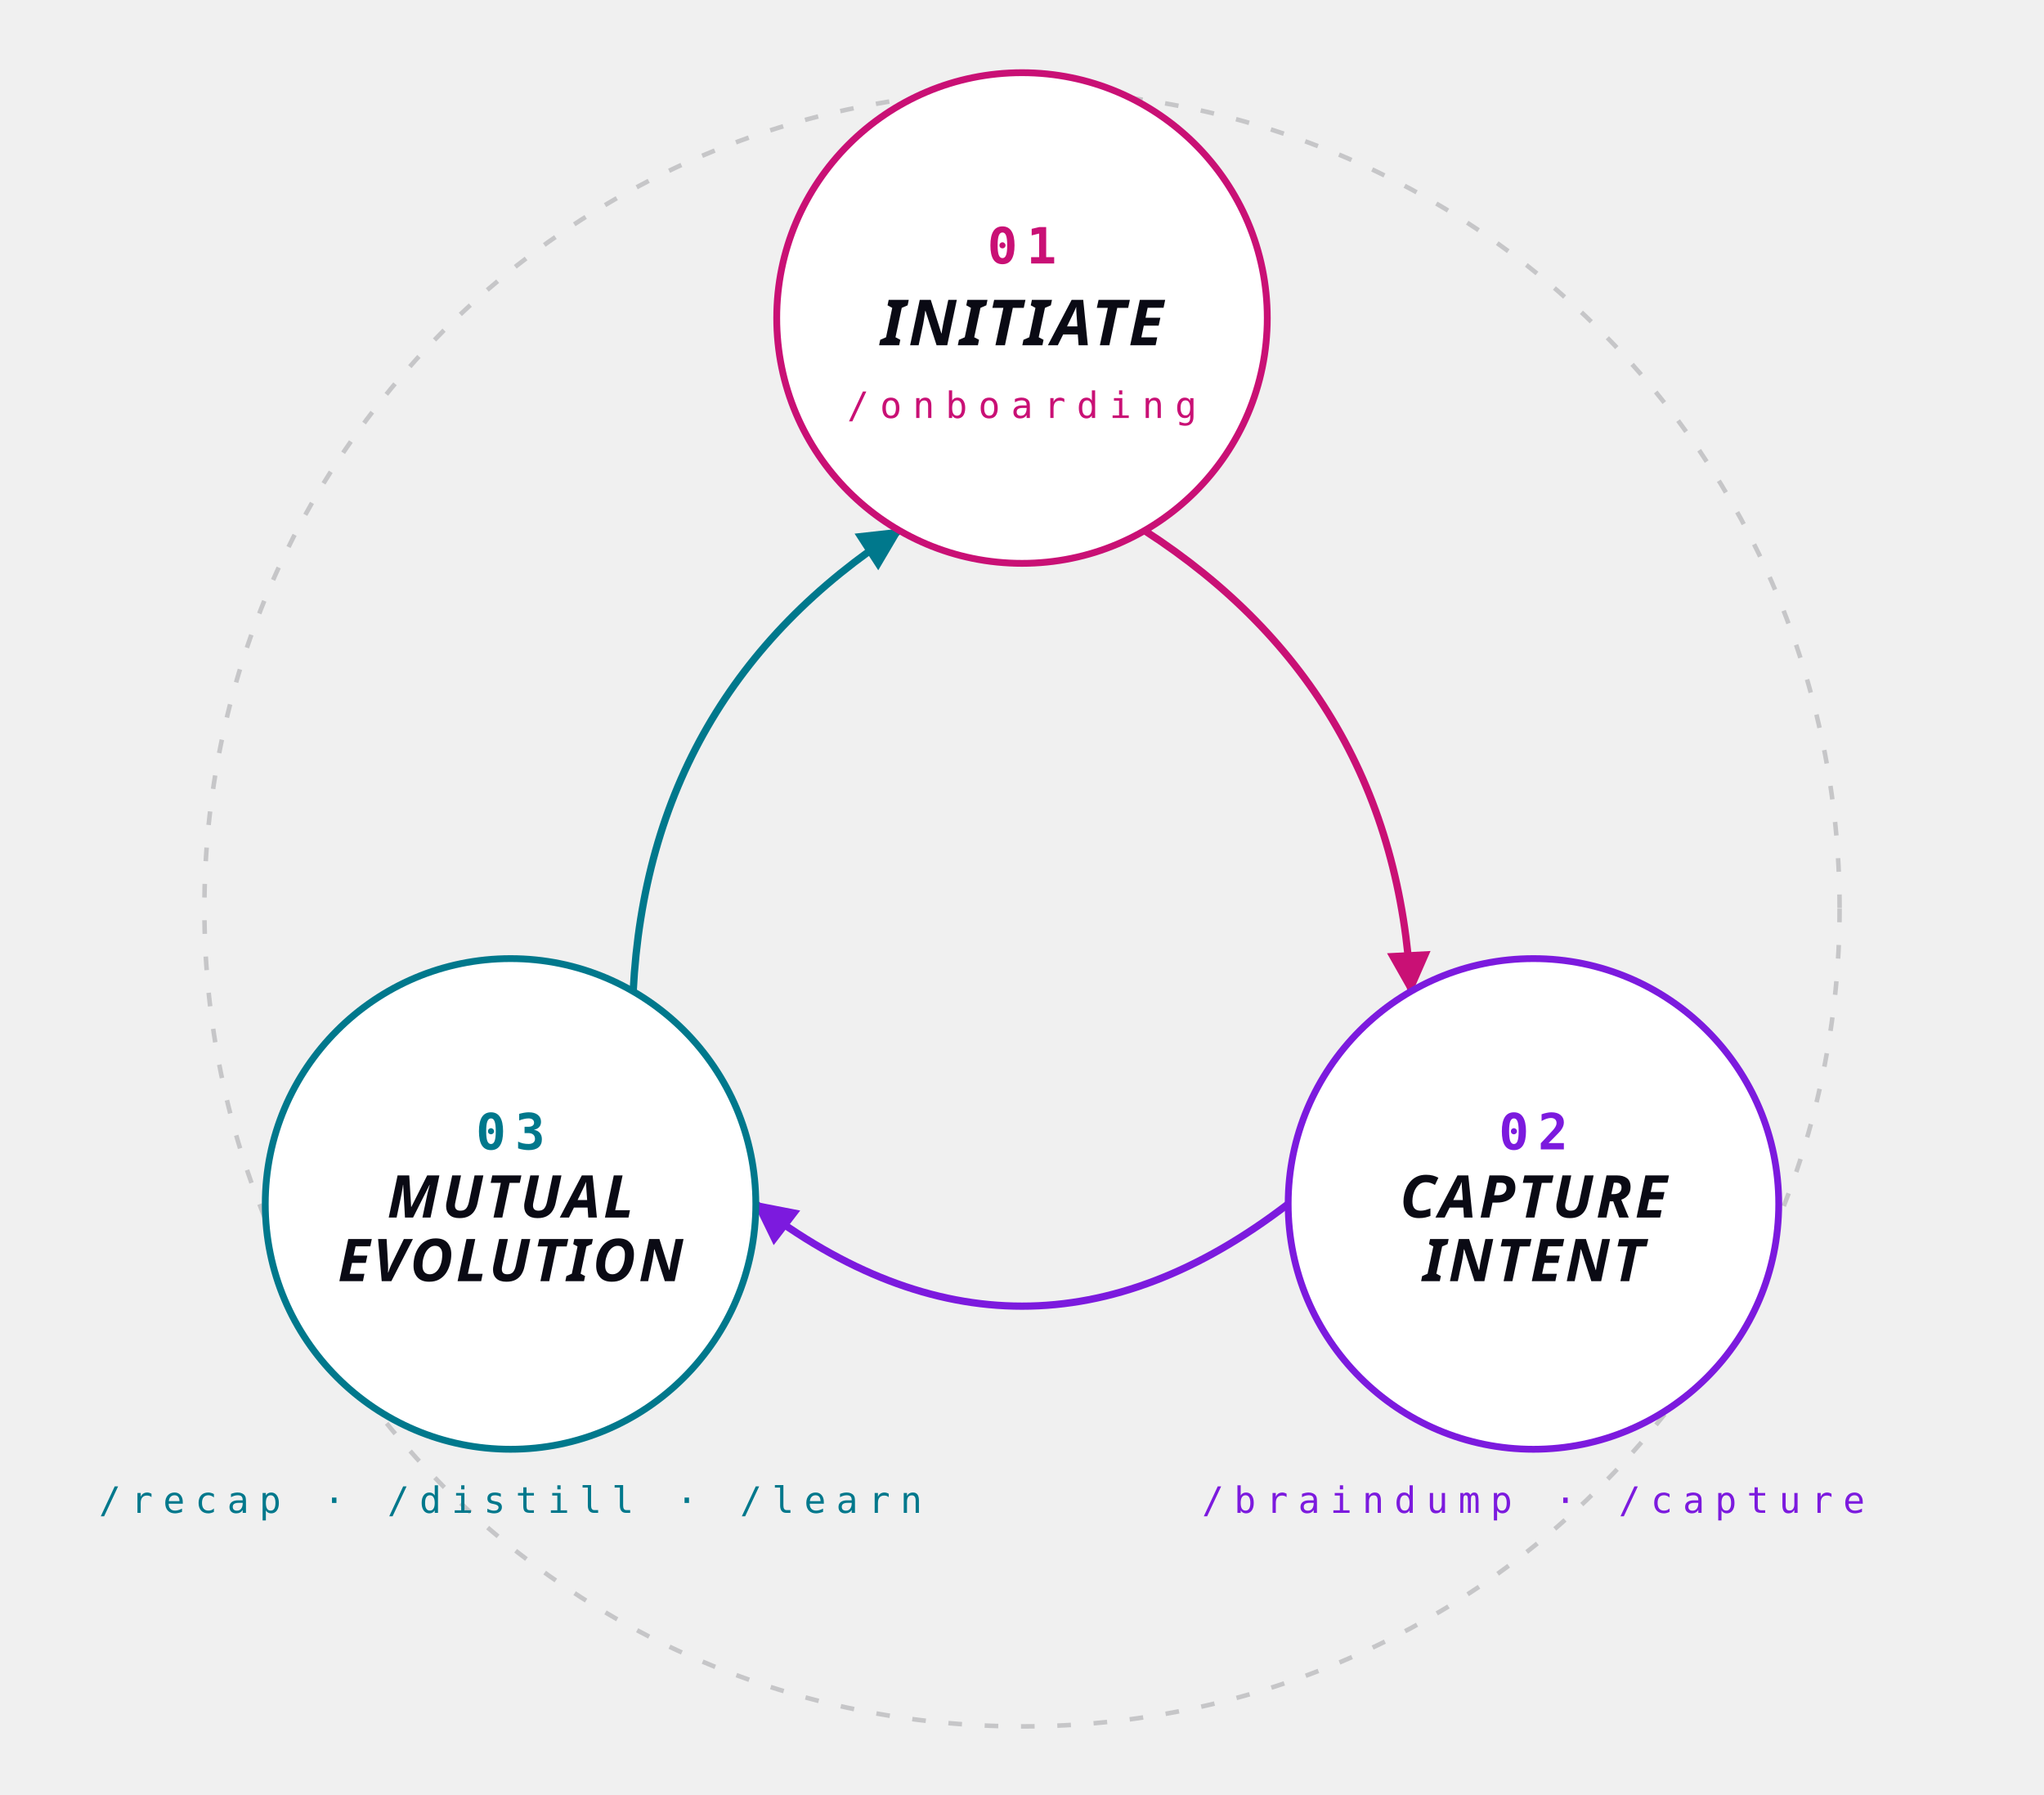
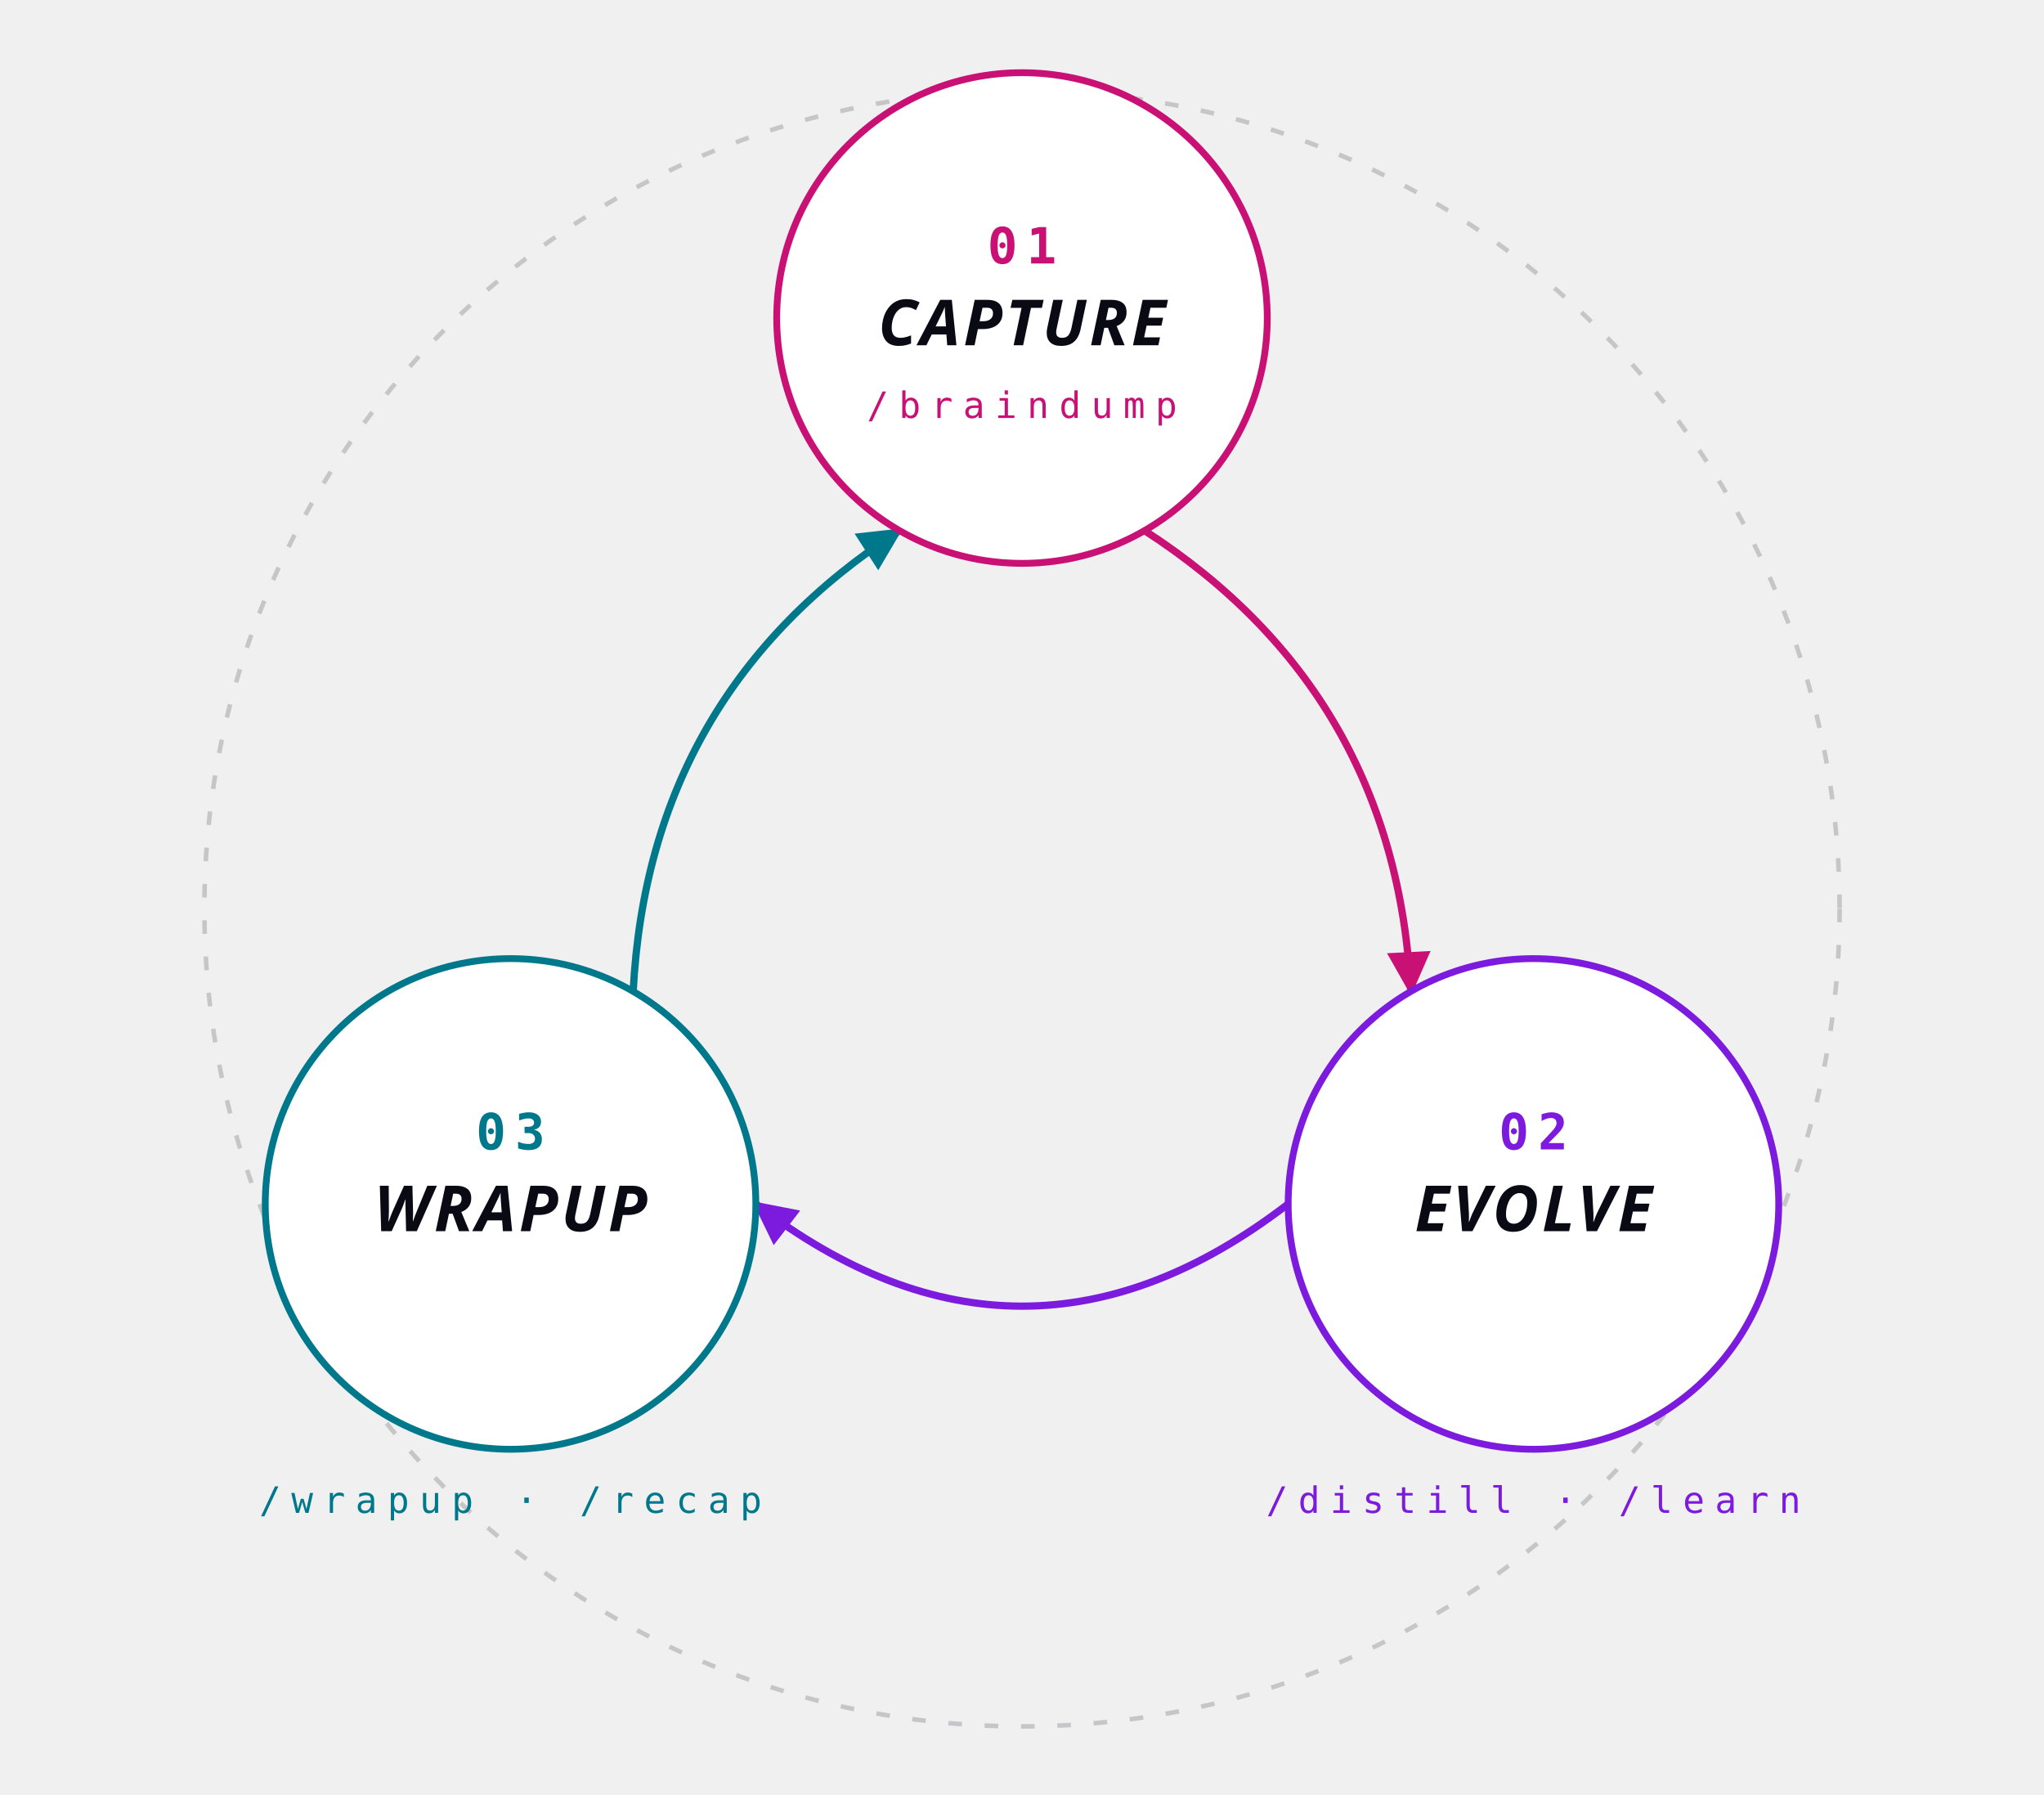
<svg xmlns="http://www.w3.org/2000/svg" viewBox="-225 -200 450 395" width="450" height="395" role="img" aria-labelledby="title desc" font-family="'Chakra Petch', 'Inter', ui-sans-serif, system-ui, sans-serif">
  <style>
    .text-strong { fill: #0a0a14; }
    .text-soft   { fill: rgba(10,10,20,0.82); }
    .text-fade   { fill: rgba(10,10,20,0.55); }
    .text-mute   { fill: rgba(10,10,20,0.40); }

    .leg { animation: leg-pulse 4.5s linear infinite; }
    .leg-2 { animation-delay: 1.5s; }
    .leg-3 { animation-delay: 3s; }
    @keyframes leg-pulse {
      0%, 33%, 100% { opacity: 0.55; }
      10%           { opacity: 1; }
    }

    .ring-orbit { animation: ring-orbit-spin 90s linear infinite; transform-origin: 0 0; }
    @keyframes ring-orbit-spin { to { transform: rotate(360deg); } }

    @media (prefers-reduced-motion: reduce) {
      .leg, .ring-orbit { animation: none; opacity: 0.55; }
    }
  </style>
  <defs>
    <marker id="ah-1" viewBox="0 0 10 10" refX="9" refY="5" markerWidth="6" markerHeight="6" orient="auto-start-reverse">
      <path d="M 0 0 L 10 5 L 0 10 z" fill="#c91075" />
    </marker>
    <marker id="ah-2" viewBox="0 0 10 10" refX="9" refY="5" markerWidth="6" markerHeight="6" orient="auto-start-reverse">
      <path d="M 0 0 L 10 5 L 0 10 z" fill="#7c1ade" />
    </marker>
    <marker id="ah-3" viewBox="0 0 10 10" refX="9" refY="5" markerWidth="6" markerHeight="6" orient="auto-start-reverse">
      <path d="M 0 0 L 10 5 L 0 10 z" fill="#00788c" />
    </marker>
  </defs>
  <circle class="ring-orbit" cx="0" cy="0" r="180" fill="none" stroke="rgba(10,10,20,0.18)" stroke-width="1" stroke-dasharray="3 5" />
  <g class="leg">
    <path d="M 27 -83.2 Q 82.2 -47.5 85.6 18.2" fill="none" stroke="#c91075" stroke-width="1.6" marker-end="url(#ah-1)" />
  </g>
  <g class="leg leg-2">
    <path d="M 58.6 65 Q 0 110 -58.6 65" fill="none" stroke="#7c1ade" stroke-width="1.6" marker-end="url(#ah-2)" />
  </g>
  <g class="leg leg-3">
    <path d="M -85.6 18.2 Q -82.2 -47.5 -27 -83.2" fill="none" stroke="#00788c" stroke-width="1.6" marker-end="url(#ah-3)" />
  </g>
  <g transform="translate(0,-130)">
    <circle cx="0" cy="0" r="54" fill="#ffffff" stroke="#c91075" stroke-width="1.5" />
    <text x="0" y="-12" text-anchor="middle" font-family="'JetBrains Mono', monospace" font-size="11" font-weight="700" fill="#c91075" letter-spacing="0.18em">01</text>
-     <text x="0" y="6" text-anchor="middle" font-family="'Chakra Petch', sans-serif" font-style="italic" font-weight="700" font-size="14" letter-spacing="0.05em" class="text-strong">INITIATE</text>
-     <text x="0" y="22" text-anchor="middle" font-family="'JetBrains Mono', monospace" font-size="8" letter-spacing="0.30em" fill="#c91075">/onboarding</text>
+     <text x="0" y="6" text-anchor="middle" font-family="'Chakra Petch', sans-serif" font-style="italic" font-weight="700" font-size="14" letter-spacing="0.05em" class="text-strong">CAPTURE</text>
+     <text x="0" y="22" text-anchor="middle" font-family="'JetBrains Mono', monospace" font-size="8" letter-spacing="0.28em" fill="#c91075">/braindump</text>
  </g>
  <g transform="translate(112.6,65)">
    <circle cx="0" cy="0" r="54" fill="#ffffff" stroke="#7c1ade" stroke-width="1.5" />
    <text x="0" y="-12" text-anchor="middle" font-family="'JetBrains Mono', monospace" font-size="11" font-weight="700" fill="#7c1ade" letter-spacing="0.18em">02</text>
-     <text x="0" y="3" text-anchor="middle" font-family="'Chakra Petch', sans-serif" font-style="italic" font-weight="700" font-size="13" letter-spacing="0.05em" class="text-strong">CAPTURE</text>
-     <text x="0" y="17" text-anchor="middle" font-family="'Chakra Petch', sans-serif" font-style="italic" font-weight="700" font-size="13" letter-spacing="0.05em" class="text-strong">INTENT</text>
-     <text x="0" y="68" text-anchor="middle" font-family="'JetBrains Mono', monospace" font-size="8" letter-spacing="0.28em" fill="#7c1ade">/braindump · /capture</text>
+     <text x="0" y="6" text-anchor="middle" font-family="'Chakra Petch', sans-serif" font-style="italic" font-weight="700" font-size="14" letter-spacing="0.05em" class="text-strong">EVOLVE</text>
+     <text x="0" y="68" text-anchor="middle" font-family="'JetBrains Mono', monospace" font-size="8" letter-spacing="0.28em" fill="#7c1ade">/distill · /learn</text>
  </g>
  <g transform="translate(-112.6,65)">
    <circle cx="0" cy="0" r="54" fill="#ffffff" stroke="#00788c" stroke-width="1.5" />
    <text x="0" y="-12" text-anchor="middle" font-family="'JetBrains Mono', monospace" font-size="11" font-weight="700" fill="#00788c" letter-spacing="0.18em">03</text>
-     <text x="0" y="3" text-anchor="middle" font-family="'Chakra Petch', sans-serif" font-style="italic" font-weight="700" font-size="13" letter-spacing="0.05em" class="text-strong">MUTUAL</text>
-     <text x="0" y="17" text-anchor="middle" font-family="'Chakra Petch', sans-serif" font-style="italic" font-weight="700" font-size="13" letter-spacing="0.05em" class="text-strong">EVOLUTION</text>
-     <text x="0" y="68" text-anchor="middle" font-family="'JetBrains Mono', monospace" font-size="8" letter-spacing="0.28em" fill="#00788c">/recap · /distill · /learn</text>
+     <text x="0" y="6" text-anchor="middle" font-family="'Chakra Petch', sans-serif" font-style="italic" font-weight="700" font-size="14" letter-spacing="0.05em" class="text-strong">WRAPUP</text>
+     <text x="0" y="68" text-anchor="middle" font-family="'JetBrains Mono', monospace" font-size="8" letter-spacing="0.28em" fill="#00788c">/wrapup · /recap</text>
  </g>
</svg>
